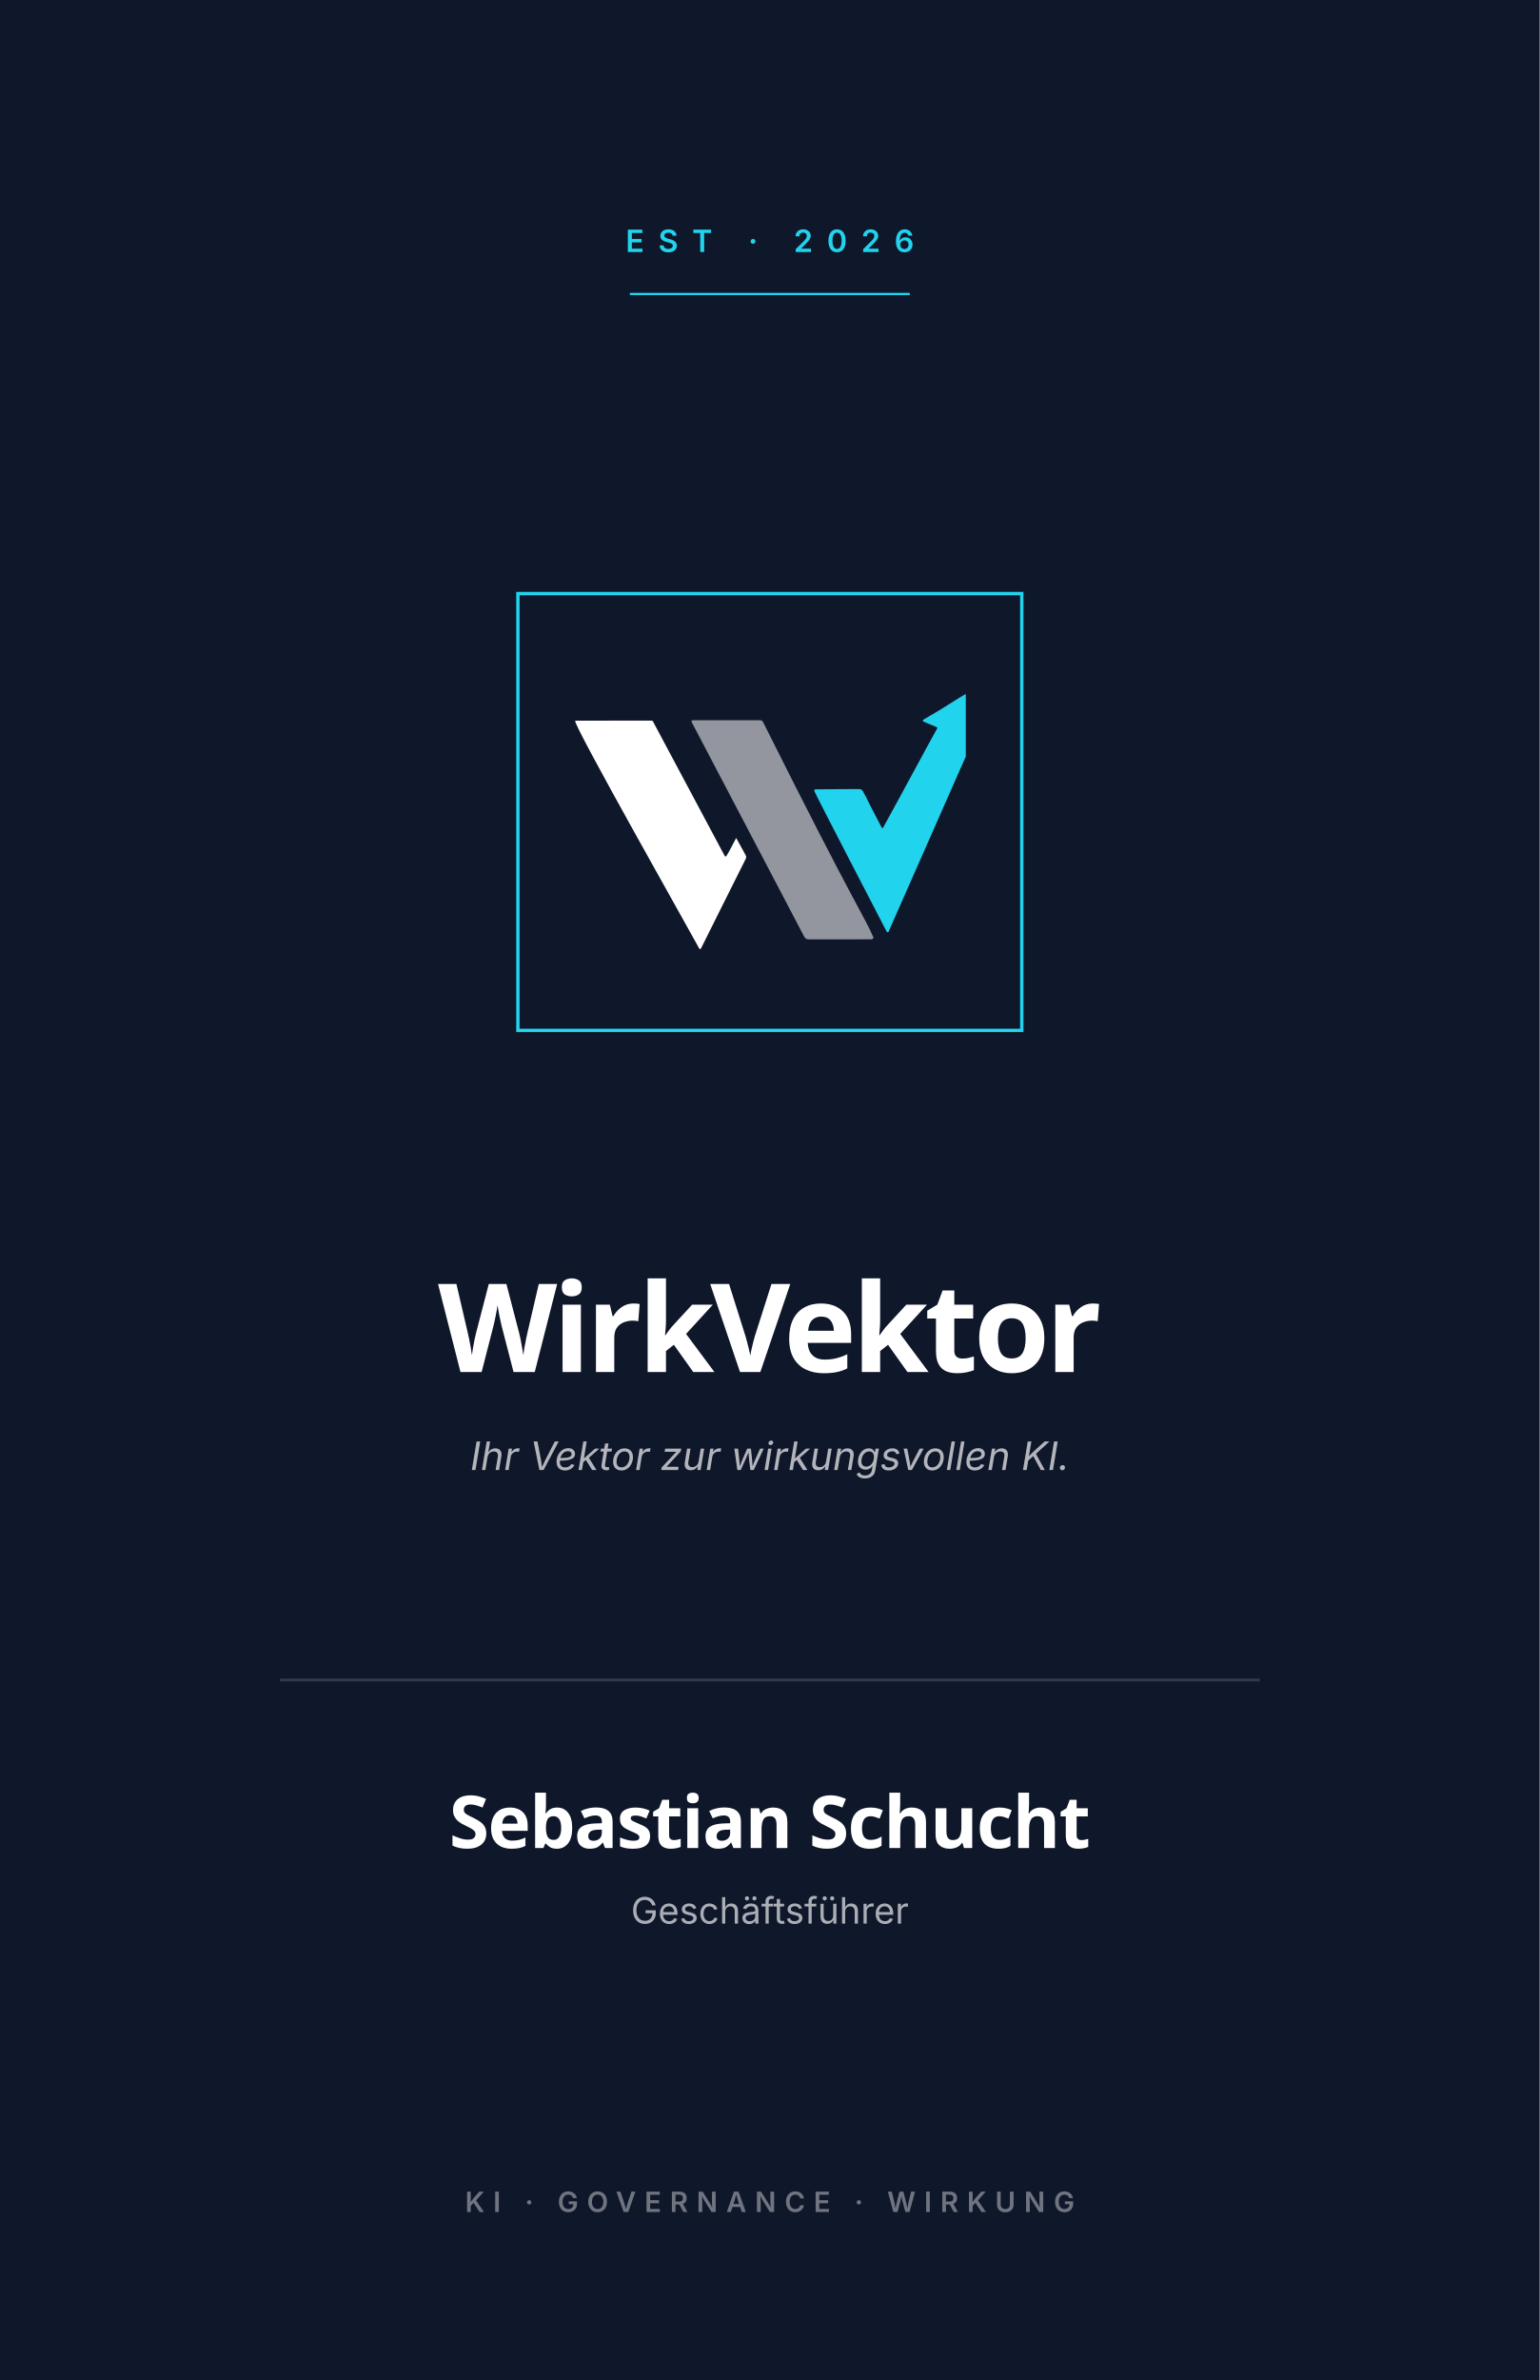
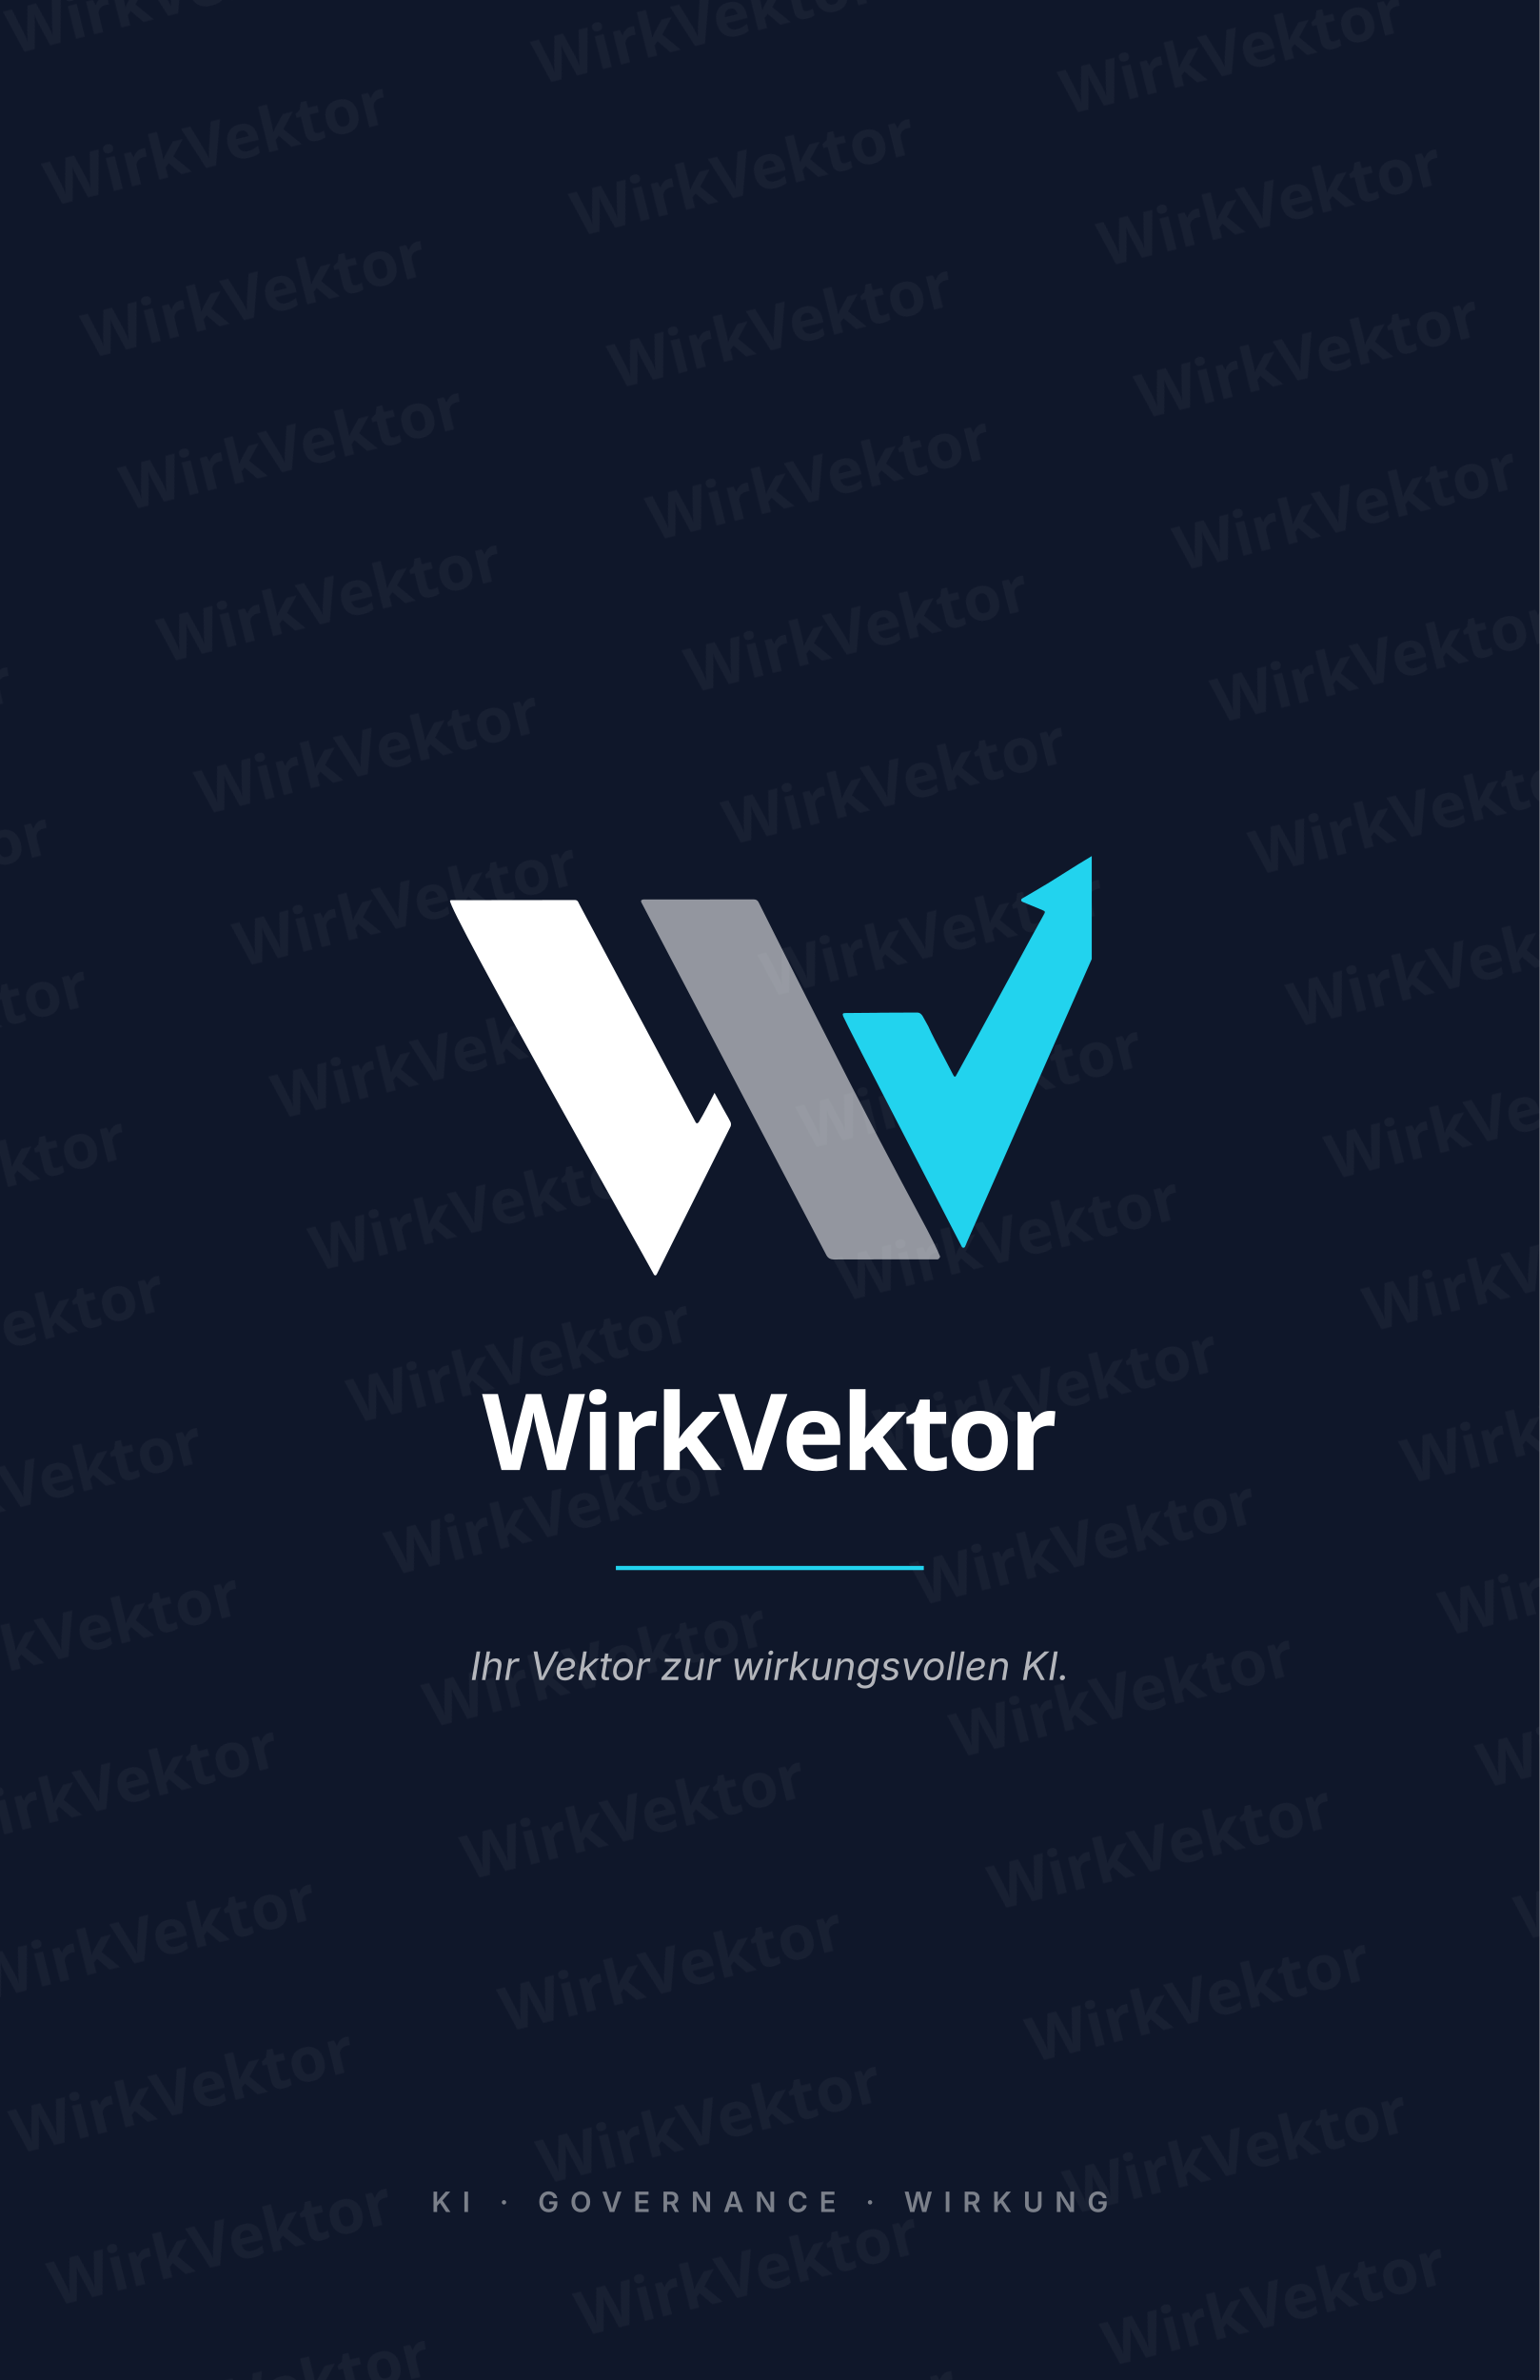
- <svg xmlns="http://www.w3.org/2000/svg" viewBox="0 0 550 850" width="55mm" height="85mm" role="img" aria-label="WirkVektor Visitenkarte 06 Vorderseite">
+ <svg xmlns="http://www.w3.org/2000/svg" viewBox="0 0 550 850" width="55mm" height="85mm" role="img" aria-label="WirkVektor Visitenkarte 01 Vorderseite">
  <defs>
-     <symbol id="logo-06v" viewBox="50 180 1264 970">
+     <pattern id="wm-pat-01" x="0" y="0" width="180" height="56" patternUnits="userSpaceOnUse" patternTransform="rotate(-14)">
+       <text x="0" y="20" font-family="Hanken Grotesk, system-ui, sans-serif" font-weight="700" font-size="22" fill="#FFFFFF" fill-opacity="0.04">WirkVektor</text>
+     </pattern>
+     <symbol id="logo-dark-01" viewBox="50 180 1264 970">
      <path fill="rgba(255,255,255,0.55)" d="m 429.869,411.105 c -1.617,-3.283 -0.233,-5.407 3.512,-5.808 1.154,-0.124 2.331,-0.047 3.497,-0.047 71.151,-0.004 142.303,0.055 213.454,-0.136 5.038,-0.014 7.805,2.012 9.801,6.002 305.19,610.161 326.418,624.944 356.065,694.597 0.491,1.18 -1.579,4.046 -3.143,5.26 -1.219,0.946 -3.49,0.706 -5.294,0.707 -66.486,0.031 -132.972,-0.081 -199.457,0.172 -8.134,0.031 -12.86,-3.037 -16.18,-10.165" />
      <path fill="#22D3EE" d="m 1069.315,1077.033 c -1.325,3.189 -2.482,6.456 -3.977,9.562 -1.464,3.042 -5.113,3.069 -6.69,-0.01 -16.175,-31.553 -228.362,-440.116 -232.675,-451.984 -1.825,-5.023 -0.851,-6.415 4.361,-6.449 140.348,-0.92 0.105,-0.55 140.391,-0.999 6.031,-0.019 9.354,3.566 11.765,7.866 26.534,47.328 -9.995,-16.84 59.323,114.263 0.772,1.46 1.409,3.513 3.491,3.757 1.61,-0.064 2.185,-1.876 2.845,-3.056 32.028,-57.245 162.365,-299.35 172.784,-316.925 2.047,-3.453 1.165,-4.859 -2.304,-6.257 -13.726,-5.534 -27.368,-11.28 -41.005,-17.033 -0.915,-0.386 -2.078,-1.77 -2.149,-2.2 -0.519,-3.134 1.499,-3.998 2.966,-4.846 101.577,-59.1 49.432,-31.755 175.986,-106.737 2.022,-1.198 4.437,-1.915 6.334,-0.948 1.2,0.612 2.353,3.344 2.355,5.302 9.658,97.447 9.83,98.55 18.322,193.504 0.189,2.114 -0.343,3.102 -2.423,4.106 -2.08,0.492 -4.32,-1.202 -6.383,-2.228 -19.762,-9.821 -20.341,-9.188 -33.209,-15.479 -4.149,-2.029 -6.25,-1.896 -7.918,2.211" />
      <path fill="#FFFFFF" d="m 536.376,842.626 c 1.594,2.952 4.392,2.515 6.417,-0.866 11.328,-18.91 20.536,-37.895 30.65,-56.92 32.244,59.361 21.35,37.822 31.271,57.039 1.256,2.446 1.399,6.543 0.217,8.985 -48.105,96.831 -97.052,193.246 -144.98,290.174 -1.42,2.842 -4.226,2.881 -5.683,0.101 C 435.334,1105.031 49.433,423.343 54.255,407.715 c 0.121,-1.404 3.421,-1.082 5.311,-1.084 79.82,-0.069 159.64,-0.025 239.459,-0.295 6.461,-0.022 7.126,4.878 8.988,8.315" />
    </symbol>
  </defs>
  <rect width="550" height="850" fill="#0F172A" />
-   <text x="275" y="90" text-anchor="middle" font-family="Inter, system-ui, sans-serif" font-weight="600" font-size="11" letter-spacing="5" fill="#22D3EE">EST · 2026</text>
-   <line x1="225" y1="105" x2="325" y2="105" stroke="#22D3EE" stroke-width="0.8" />
-   <g transform="translate(275 290)">
-     <rect x="-90" y="-78" width="180" height="156" fill="none" stroke="#22D3EE" stroke-width="1.2" />
-     <use href="#logo-06v" x="-70" y="-58" width="140" height="108" />
-   </g>
-   <text x="275" y="490" text-anchor="middle" font-family="Hanken Grotesk, system-ui, sans-serif" font-weight="700" font-size="44" fill="#FFFFFF" letter-spacing="-1.5">WirkVektor</text>
-   <text x="275" y="525" text-anchor="middle" font-family="Inter, system-ui, sans-serif" font-style="italic" font-weight="400" font-size="14" fill="rgba(255,255,255,0.68)">Ihr Vektor zur wirkungsvollen KI.</text>
-   <line x1="100" y1="600" x2="450" y2="600" stroke="rgba(255,255,255,0.15)" stroke-width="1" />
-   <text x="275" y="660" text-anchor="middle" font-family="Hanken Grotesk, system-ui, sans-serif" font-weight="600" font-size="26" fill="#FFFFFF" letter-spacing="-0.5">Sebastian Schucht</text>
-   <text x="275" y="687" text-anchor="middle" font-family="Inter, system-ui, sans-serif" font-weight="400" font-size="13" fill="rgba(255,255,255,0.65)">Geschäftsführer</text>
-   <text x="275" y="790" text-anchor="middle" font-family="Inter, system-ui, sans-serif" font-weight="600" font-size="10" letter-spacing="3" fill="rgba(255,255,255,0.4)">
+   <rect width="550" height="850" fill="url(#wm-pat-01)" />
+   <use href="#logo-dark-01" x="160" y="280" width="230" height="177" />
+   <text x="275" y="525" text-anchor="middle" font-family="Hanken Grotesk, system-ui, sans-serif" font-weight="700" font-size="38" fill="#FFFFFF" letter-spacing="-1.2">WirkVektor</text>
+   <line x1="220" y1="560" x2="330" y2="560" stroke="#22D3EE" stroke-width="1.5" />
+   <text x="275" y="600" text-anchor="middle" font-family="Inter, system-ui, sans-serif" font-style="italic" font-weight="400" font-size="14" fill="rgba(255,255,255,0.68)">
+     Ihr Vektor zur wirkungsvollen KI.
+   </text>
+   <text x="275" y="790" text-anchor="middle" font-family="Inter, system-ui, sans-serif" font-weight="600" font-size="10" letter-spacing="4" fill="rgba(255,255,255,0.45)">
    KI · GOVERNANCE · WIRKUNG
  </text>
</svg>
